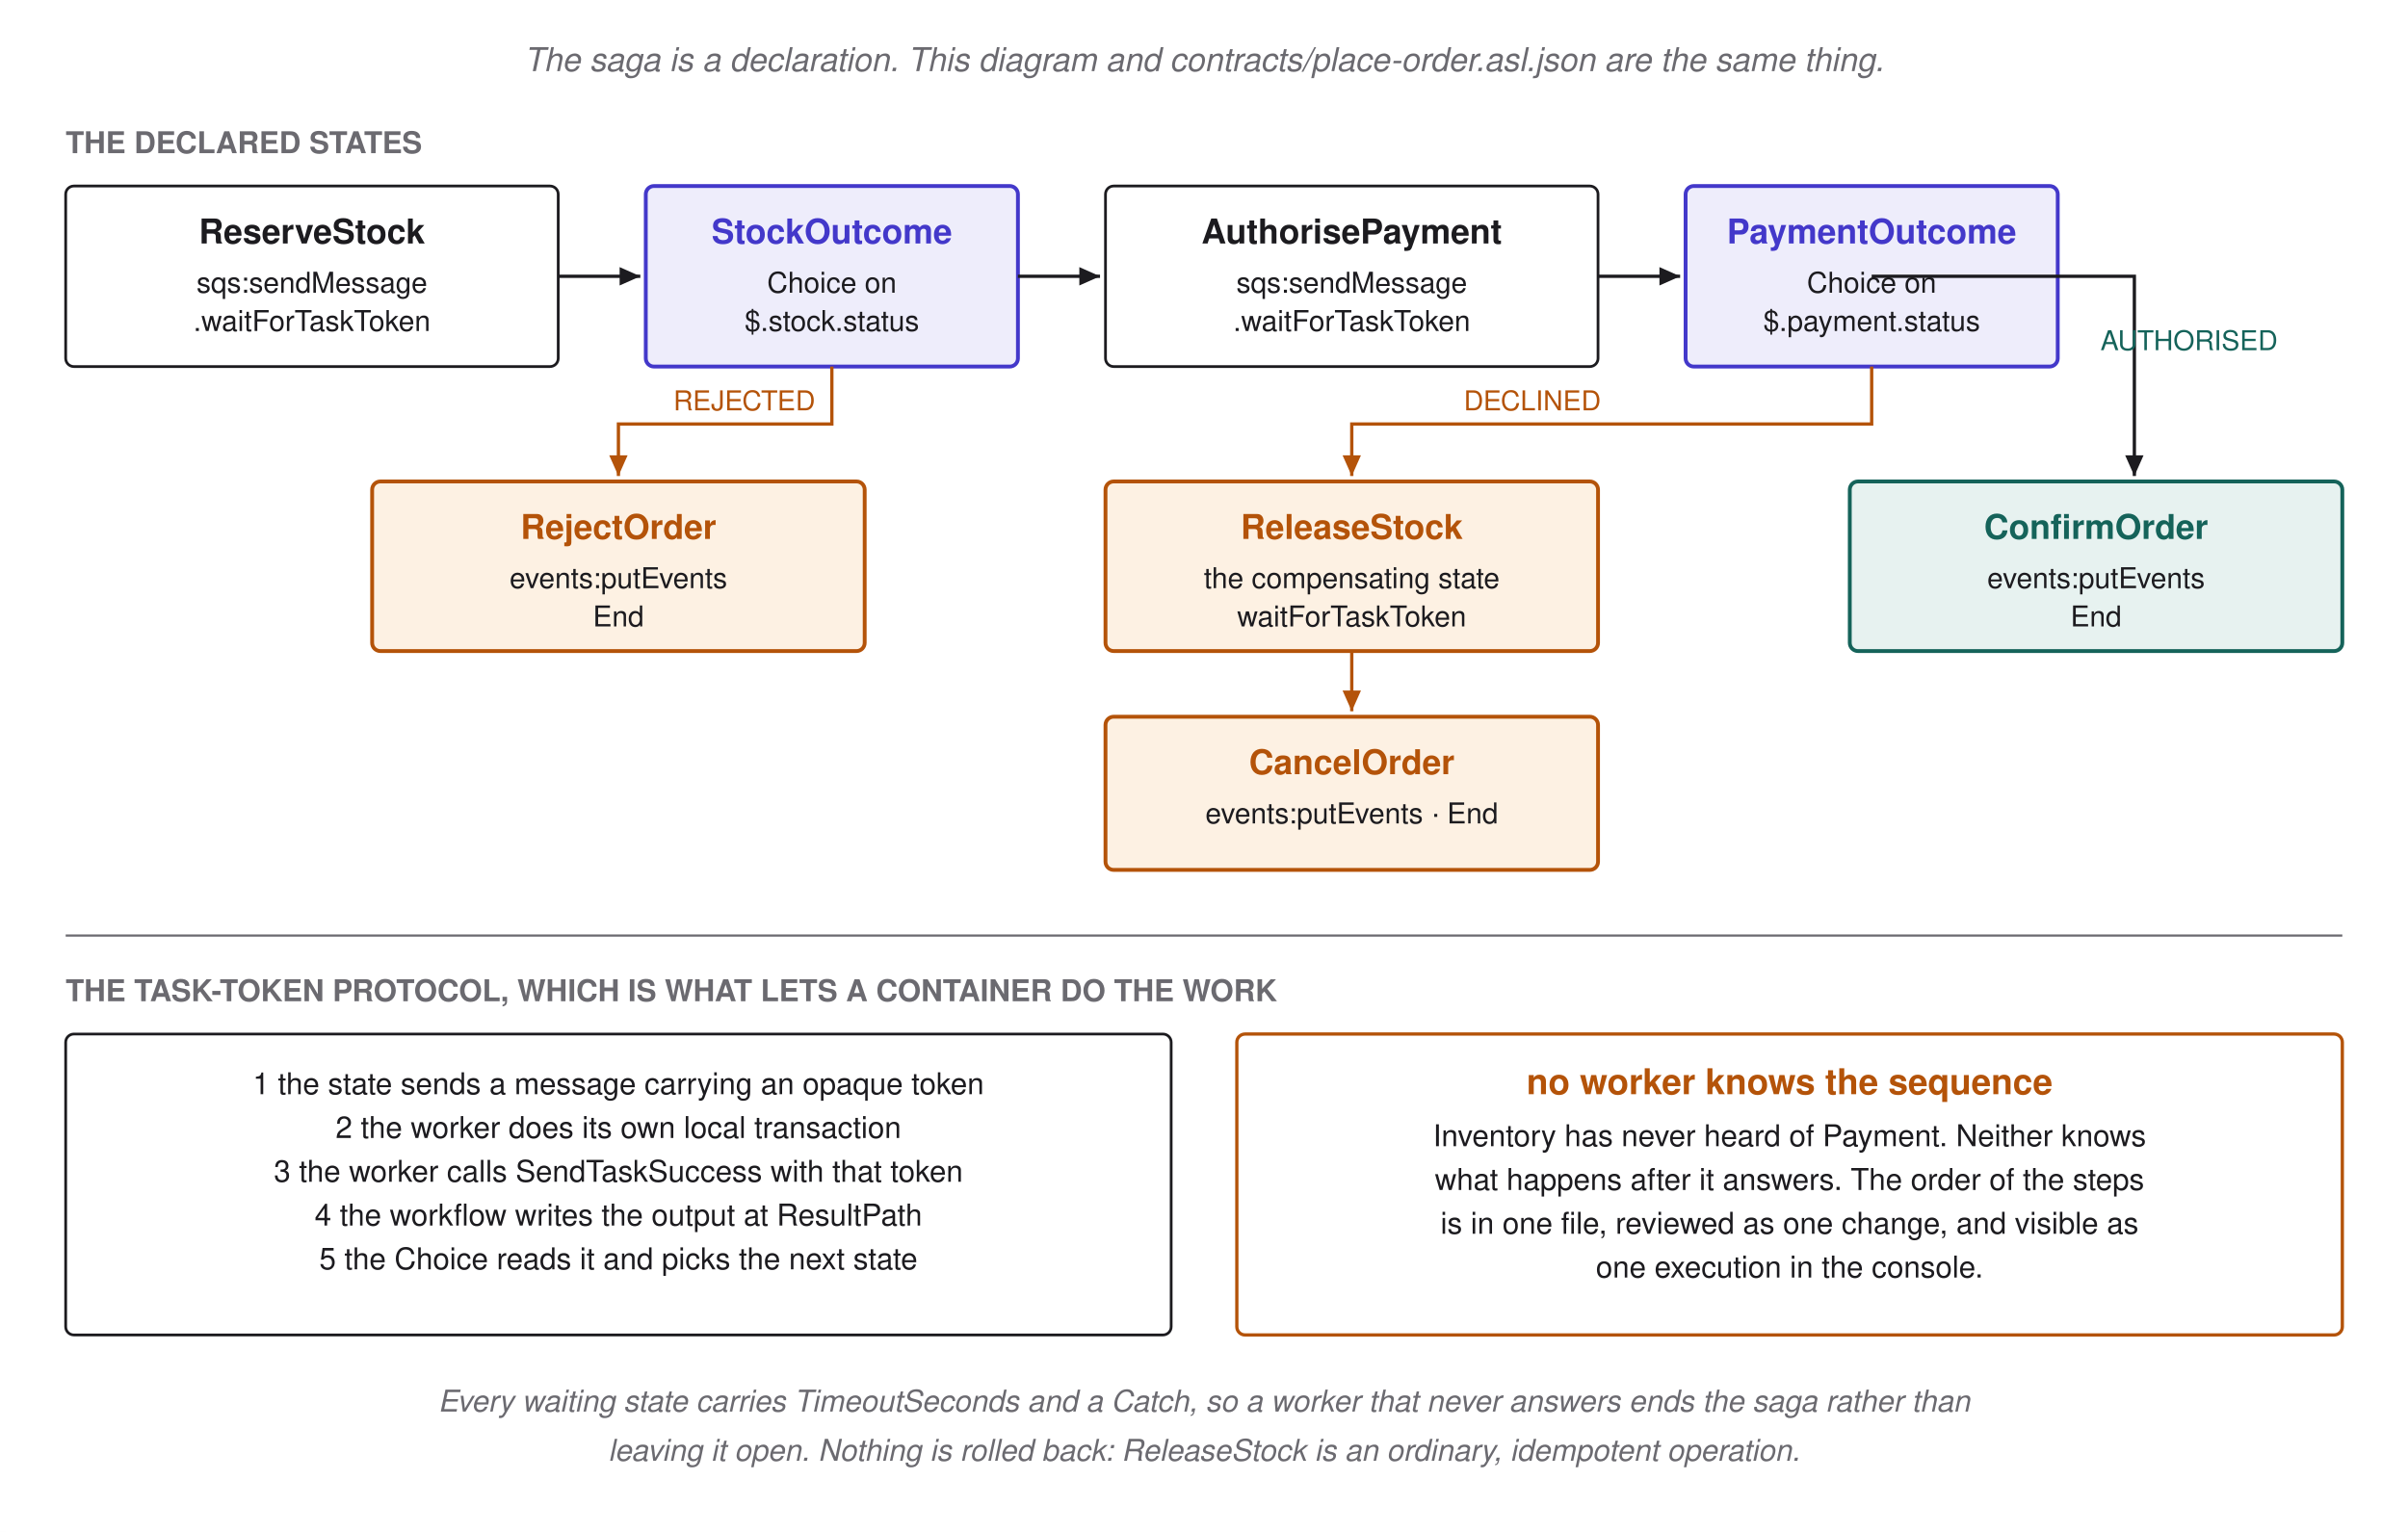
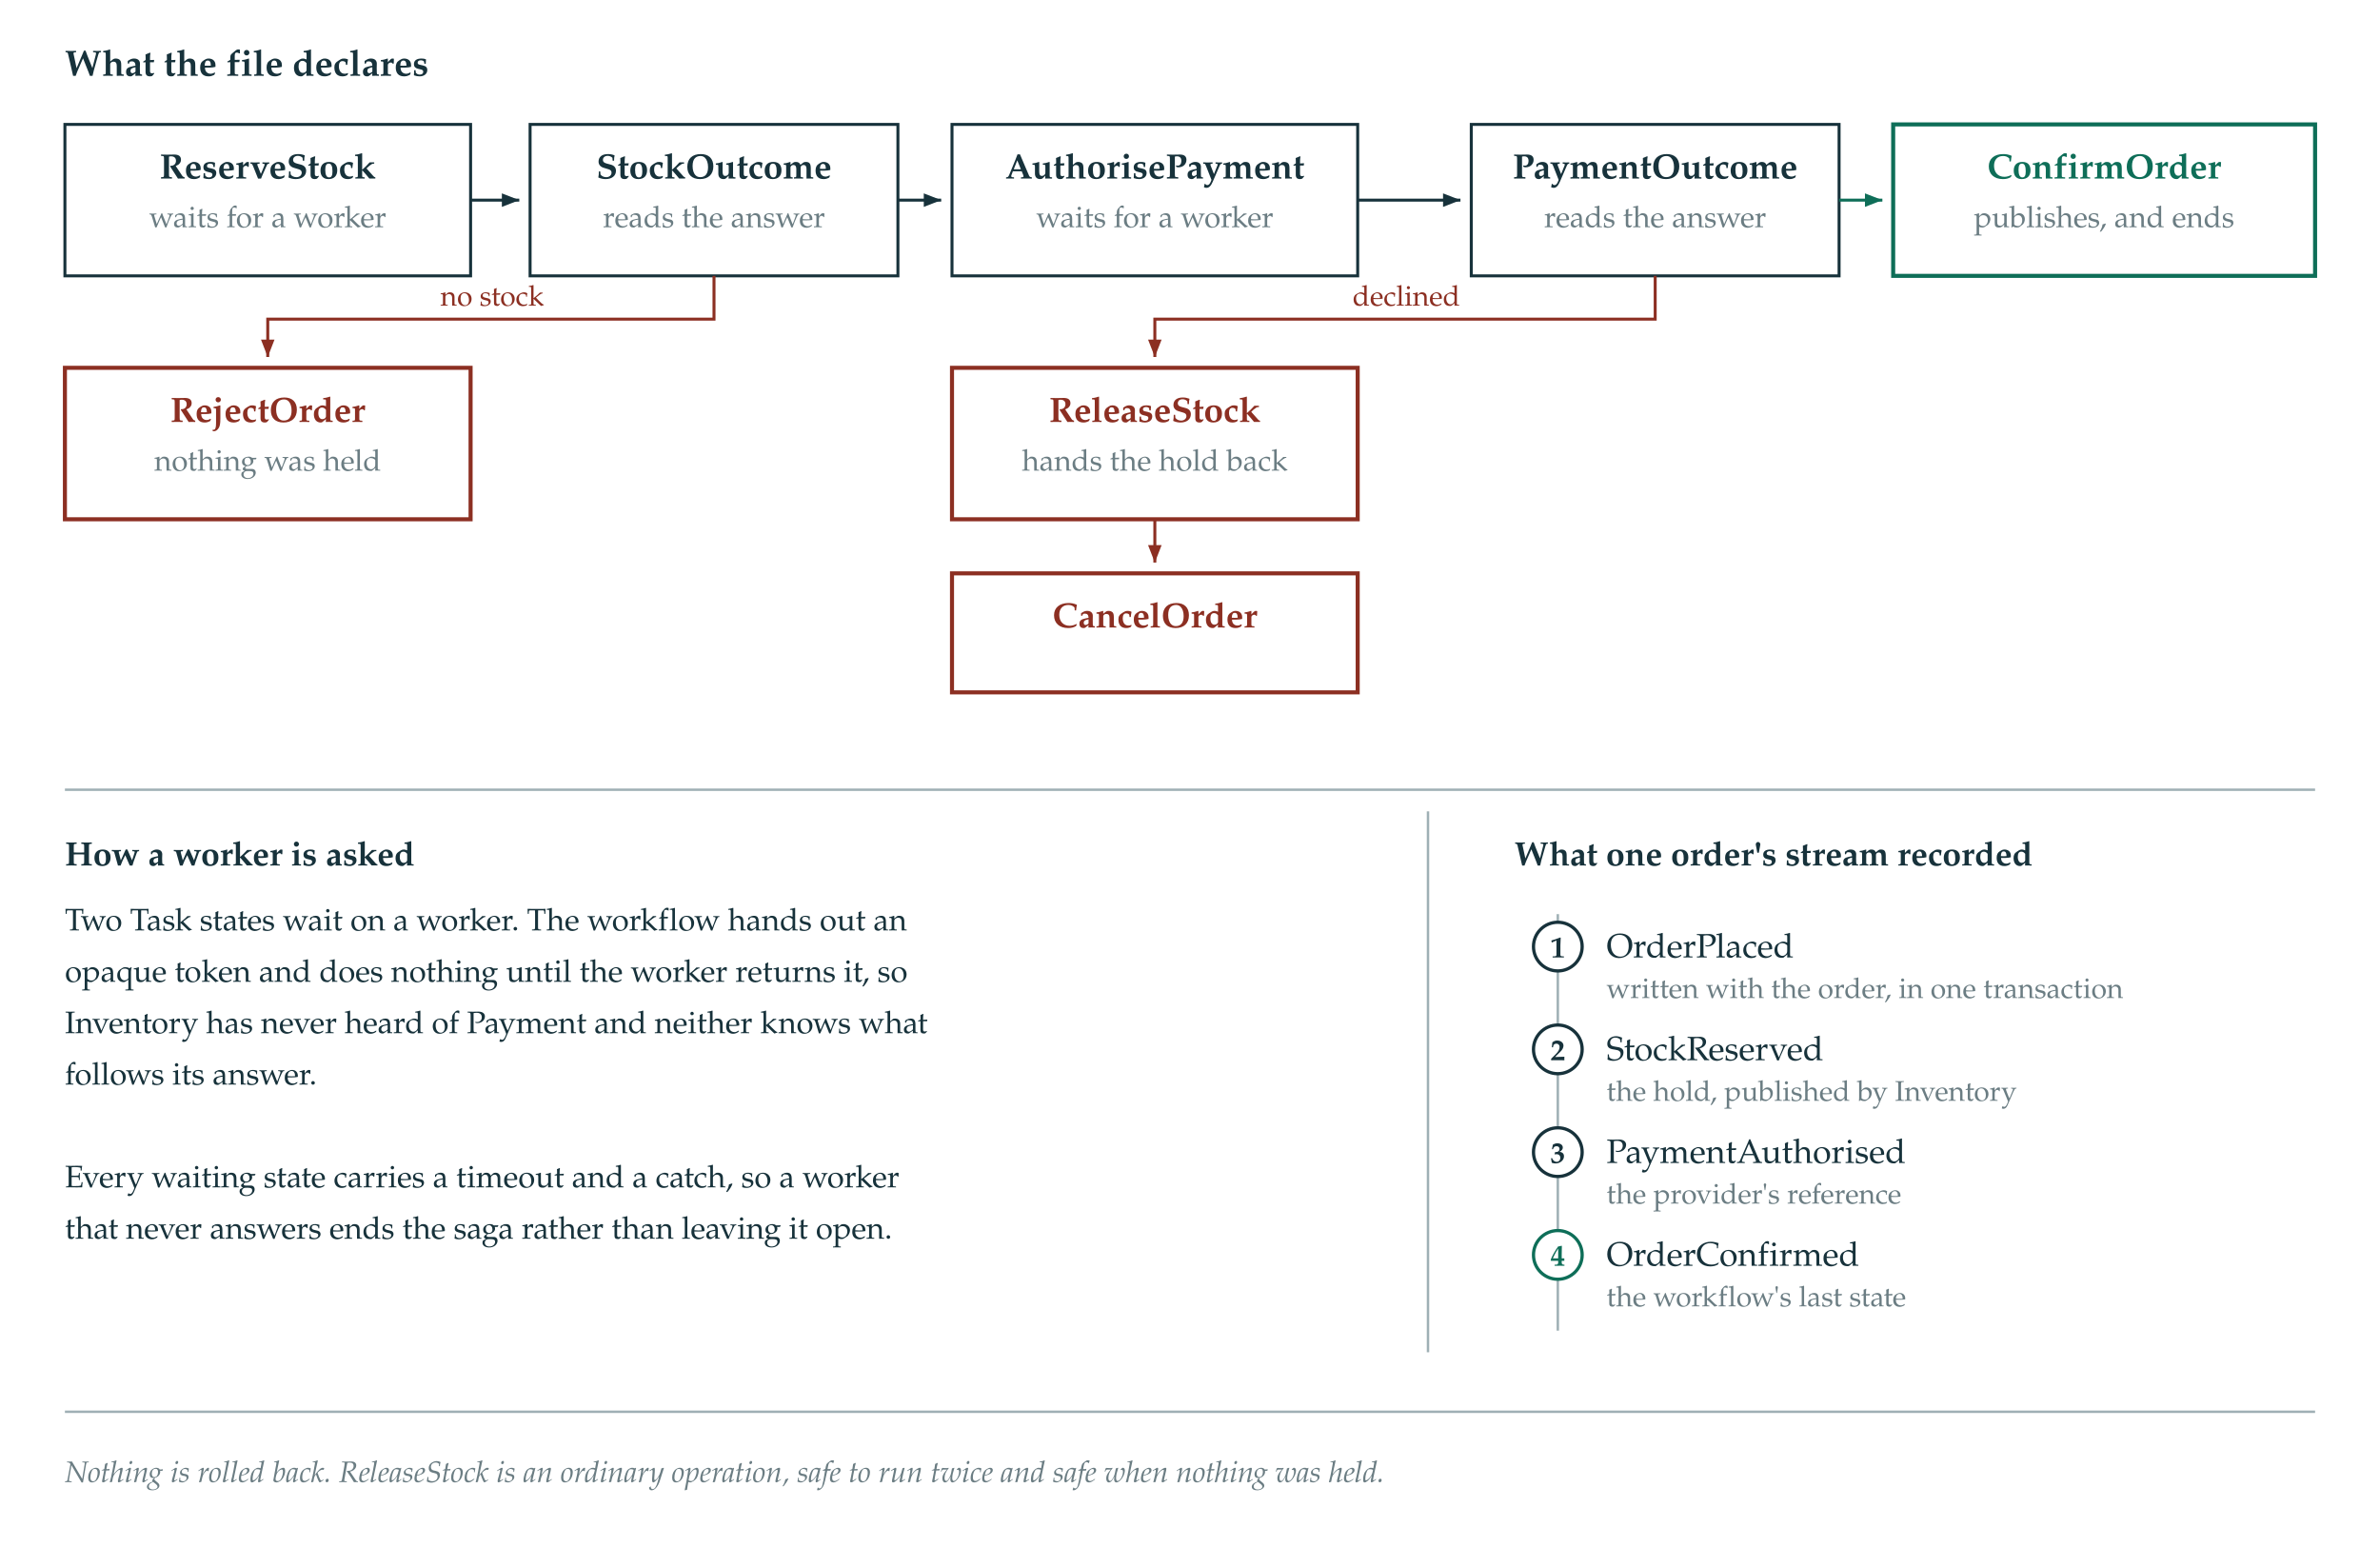
- <svg xmlns="http://www.w3.org/2000/svg" width="880" height="560" viewBox="0 0 880 560" font-family="Helvetica, Arial, sans-serif">
+ <svg xmlns="http://www.w3.org/2000/svg" width="880" height="572" viewBox="0 0 880 572" font-family="Optima, Palatino, serif">
  <defs>
-     <marker id="arrow-ink" viewBox="0 0 10 10" refX="9" refY="5" markerWidth="7" markerHeight="7" orient="auto-start-reverse">
-       <path d="M0,1 L9,5 L0,9 z" fill="#1c1b1f" />
+     <marker id="a-ink" viewBox="0 0 10 10" refX="9" refY="5" markerWidth="6.5" markerHeight="6.5" orient="auto-start-reverse">
+       <path d="M0,1.5 L9,5 L0,8.5 z" fill="#17323b" />
    </marker>
-     <marker id="arrow-grey" viewBox="0 0 10 10" refX="9" refY="5" markerWidth="7" markerHeight="7" orient="auto-start-reverse">
-       <path d="M0,1 L9,5 L0,9 z" fill="#6b6a70" />
+     <marker id="a-rule" viewBox="0 0 10 10" refX="9" refY="5" markerWidth="6.5" markerHeight="6.5" orient="auto-start-reverse">
+       <path d="M0,1.5 L9,5 L0,8.5 z" fill="#9fb0b5" />
    </marker>
-     <marker id="arrow-accent" viewBox="0 0 10 10" refX="9" refY="5" markerWidth="7" markerHeight="7" orient="auto-start-reverse">
-       <path d="M0,1 L9,5 L0,9 z" fill="#b45309" />
+     <marker id="a-quiet" viewBox="0 0 10 10" refX="9" refY="5" markerWidth="6.5" markerHeight="6.5" orient="auto-start-reverse">
+       <path d="M0,1.5 L9,5 L0,8.5 z" fill="#6b7d83" />
    </marker>
-     <marker id="arrow-amber" viewBox="0 0 10 10" refX="9" refY="5" markerWidth="7" markerHeight="7" orient="auto-start-reverse">
-       <path d="M0,1 L9,5 L0,9 z" fill="#8a6d1f" />
+     <marker id="a-commit" viewBox="0 0 10 10" refX="9" refY="5" markerWidth="6.5" markerHeight="6.5" orient="auto-start-reverse">
+       <path d="M0,1.5 L9,5 L0,8.5 z" fill="#0e6e58" />
    </marker>
-     <marker id="arrow-blue" viewBox="0 0 10 10" refX="9" refY="5" markerWidth="7" markerHeight="7" orient="auto-start-reverse">
-       <path d="M0,1 L9,5 L0,9 z" fill="#4338ca" />
-     </marker>
-     <marker id="arrow-green" viewBox="0 0 10 10" refX="9" refY="5" markerWidth="7" markerHeight="7" orient="auto-start-reverse">
-       <path d="M0,1 L9,5 L0,9 z" fill="#15635a" />
+     <marker id="a-undo" viewBox="0 0 10 10" refX="9" refY="5" markerWidth="6.5" markerHeight="6.5" orient="auto-start-reverse">
+       <path d="M0,1.5 L9,5 L0,8.5 z" fill="#8c2f22" />
    </marker>
  </defs>
-   <rect width="880" height="560" fill="white" />
-   <rect x="0" y="0" width="880" height="560" rx="3" fill="#ffffff" stroke="#ffffff" stroke-width="0" />
-   <text x="440" y="26" font-size="12" text-anchor="middle" fill="#6b6a70" font-style="italic">The saga is a declaration. This diagram and contracts/place-order.asl.json are the same thing.</text>
-   <text x="24" y="56" font-size="11" text-anchor="start" fill="#6b6a70" font-weight="bold">THE DECLARED STATES</text>
-   <rect x="24" y="68" width="180" height="66" rx="3" fill="#ffffff" stroke="#1c1b1f" stroke-width="1.0" />
-   <text x="114.0" y="89" font-size="12.5" text-anchor="middle" fill="#1c1b1f" font-weight="bold">ReserveStock</text>
-   <text x="114.0" y="107" font-size="10.5" text-anchor="middle" fill="#1c1b1f">sqs:sendMessage</text>
-   <text x="114.0" y="121" font-size="10.5" text-anchor="middle" fill="#1c1b1f">.waitForTaskToken</text>
-   <rect x="236" y="68" width="136" height="66" rx="3" fill="#eeedfb" stroke="#4338ca" stroke-width="1.4" />
-   <text x="304.0" y="89" font-size="12.5" text-anchor="middle" fill="#4338ca" font-weight="bold">StockOutcome</text>
-   <text x="304.0" y="107" font-size="10.5" text-anchor="middle" fill="#1c1b1f">Choice on</text>
-   <text x="304.0" y="121" font-size="10.5" text-anchor="middle" fill="#1c1b1f">$.stock.status</text>
-   <rect x="404" y="68" width="180" height="66" rx="3" fill="#ffffff" stroke="#1c1b1f" stroke-width="1.0" />
-   <text x="494.0" y="89" font-size="12.5" text-anchor="middle" fill="#1c1b1f" font-weight="bold">AuthorisePayment</text>
-   <text x="494.0" y="107" font-size="10.5" text-anchor="middle" fill="#1c1b1f">sqs:sendMessage</text>
-   <text x="494.0" y="121" font-size="10.5" text-anchor="middle" fill="#1c1b1f">.waitForTaskToken</text>
-   <rect x="616" y="68" width="136" height="66" rx="3" fill="#eeedfb" stroke="#4338ca" stroke-width="1.4" />
-   <text x="684.0" y="89" font-size="12.5" text-anchor="middle" fill="#4338ca" font-weight="bold">PaymentOutcome</text>
-   <text x="684.0" y="107" font-size="10.5" text-anchor="middle" fill="#1c1b1f">Choice on</text>
-   <text x="684.0" y="121" font-size="10.5" text-anchor="middle" fill="#1c1b1f">$.payment.status</text>
-   <line x1="204" y1="101" x2="234" y2="101" stroke="#1c1b1f" stroke-width="1.2" marker-end="url(#arrow-ink)" />
-   <line x1="372" y1="101" x2="402" y2="101" stroke="#1c1b1f" stroke-width="1.2" marker-end="url(#arrow-ink)" />
-   <line x1="584" y1="101" x2="614" y2="101" stroke="#1c1b1f" stroke-width="1.2" marker-end="url(#arrow-ink)" />
-   <rect x="676" y="176" width="180" height="62" rx="3" fill="#e7f2f0" stroke="#15635a" stroke-width="1.4" />
-   <text x="766.0" y="197" font-size="12.5" text-anchor="middle" fill="#15635a" font-weight="bold">ConfirmOrder</text>
-   <text x="766.0" y="215" font-size="10.5" text-anchor="middle" fill="#1c1b1f">events:putEvents</text>
-   <text x="766.0" y="229" font-size="10.5" text-anchor="middle" fill="#1c1b1f">End</text>
-   <polyline points="684,101 780,101 780,174" fill="none" stroke="#1c1b1f" stroke-width="1.2" marker-end="url(#arrow-ink)" />
-   <text x="800" y="128" font-size="10" text-anchor="middle" fill="#15635a">AUTHORISED</text>
-   <rect x="404" y="176" width="180" height="62" rx="3" fill="#fdf1e3" stroke="#b45309" stroke-width="1.4" />
-   <text x="494.0" y="197" font-size="12.5" text-anchor="middle" fill="#b45309" font-weight="bold">ReleaseStock</text>
-   <text x="494.0" y="215" font-size="10.5" text-anchor="middle" fill="#1c1b1f">the compensating state</text>
-   <text x="494.0" y="229" font-size="10.5" text-anchor="middle" fill="#1c1b1f">waitForTaskToken</text>
-   <polyline points="684,134 684,155 494,155 494,174" fill="none" stroke="#b45309" stroke-width="1.2" marker-end="url(#arrow-accent)" />
-   <text x="560" y="150" font-size="10" text-anchor="middle" fill="#b45309">DECLINED</text>
-   <rect x="404" y="262" width="180" height="56" rx="3" fill="#fdf1e3" stroke="#b45309" stroke-width="1.4" />
-   <text x="494.0" y="283" font-size="12.5" text-anchor="middle" fill="#b45309" font-weight="bold">CancelOrder</text>
-   <text x="494.0" y="301" font-size="10.5" text-anchor="middle" fill="#1c1b1f">events:putEvents · End</text>
-   <line x1="494" y1="238" x2="494" y2="260" stroke="#b45309" stroke-width="1.2" marker-end="url(#arrow-accent)" />
-   <rect x="136" y="176" width="180" height="62" rx="3" fill="#fdf1e3" stroke="#b45309" stroke-width="1.4" />
-   <text x="226.0" y="197" font-size="12.5" text-anchor="middle" fill="#b45309" font-weight="bold">RejectOrder</text>
-   <text x="226.0" y="215" font-size="10.5" text-anchor="middle" fill="#1c1b1f">events:putEvents</text>
-   <text x="226.0" y="229" font-size="10.5" text-anchor="middle" fill="#1c1b1f">End</text>
-   <polyline points="304,134 304,155 226,155 226,174" fill="none" stroke="#b45309" stroke-width="1.2" marker-end="url(#arrow-accent)" />
-   <text x="272" y="150" font-size="10" text-anchor="middle" fill="#b45309">REJECTED</text>
-   <line x1="24" y1="342" x2="856" y2="342" stroke="#6b6a70" stroke-width="0.8" />
-   <text x="24" y="366" font-size="11" text-anchor="start" fill="#6b6a70" font-weight="bold">THE TASK-TOKEN PROTOCOL, WHICH IS WHAT LETS A CONTAINER DO THE WORK</text>
-   <rect x="24" y="378" width="404" height="110" rx="3" fill="#ffffff" stroke="#1c1b1f" stroke-width="1.0" />
-   <text x="226" y="400" font-size="11" text-anchor="middle" fill="#1c1b1f">1  the state sends a message carrying an opaque token</text>
-   <text x="226" y="416" font-size="11" text-anchor="middle" fill="#1c1b1f">2  the worker does its own local transaction</text>
-   <text x="226" y="432" font-size="11" text-anchor="middle" fill="#1c1b1f">3  the worker calls SendTaskSuccess with that token</text>
-   <text x="226" y="448" font-size="11" text-anchor="middle" fill="#1c1b1f">4  the workflow writes the output at ResultPath</text>
-   <text x="226" y="464" font-size="11" text-anchor="middle" fill="#1c1b1f">5  the Choice reads it and picks the next state</text>
-   <rect x="452" y="378" width="404" height="110" rx="3" fill="#ffffff" stroke="#b45309" stroke-width="1.2" />
-   <text x="654" y="400" font-size="13" text-anchor="middle" fill="#b45309" font-weight="bold">no worker knows the sequence</text>
-   <text x="654" y="419" font-size="11" text-anchor="middle" fill="#1c1b1f">Inventory has never heard of Payment. Neither knows</text>
-   <text x="654" y="435" font-size="11" text-anchor="middle" fill="#1c1b1f">what happens after it answers. The order of the steps</text>
-   <text x="654" y="451" font-size="11" text-anchor="middle" fill="#1c1b1f">is in one file, reviewed as one change, and visible as</text>
-   <text x="654" y="467" font-size="11" text-anchor="middle" fill="#1c1b1f">one execution in the console.</text>
-   <text x="440" y="516" font-size="11" text-anchor="middle" fill="#6b6a70" font-style="italic">Every waiting state carries TimeoutSeconds and a Catch, so a worker that never answers ends the saga rather than</text>
-   <text x="440" y="534" font-size="11" text-anchor="middle" fill="#6b6a70" font-style="italic">leaving it open. Nothing is rolled back: ReleaseStock is an ordinary, idempotent operation.</text>
+   <rect width="880" height="572" fill="white" />
+   <text x="24" y="28" font-size="13.5" text-anchor="start" fill="#17323b" font-weight="600">What the file declares</text>
+   <rect x="24" y="46" width="150" height="56" fill="#ffffff" stroke="#17323b" stroke-width="1.1" />
+   <text x="99.0" y="66" font-size="13" text-anchor="middle" fill="#17323b" font-weight="600">ReserveStock</text>
+   <text x="99.0" y="84" font-size="11" text-anchor="middle" fill="#6b7d83">waits for a worker</text>
+   <rect x="196" y="46" width="136" height="56" fill="#ffffff" stroke="#17323b" stroke-width="1.1" />
+   <text x="264.0" y="66" font-size="13" text-anchor="middle" fill="#17323b" font-weight="600">StockOutcome</text>
+   <text x="264.0" y="84" font-size="11" text-anchor="middle" fill="#6b7d83">reads the answer</text>
+   <rect x="352" y="46" width="150" height="56" fill="#ffffff" stroke="#17323b" stroke-width="1.1" />
+   <text x="427.0" y="66" font-size="13" text-anchor="middle" fill="#17323b" font-weight="600">AuthorisePayment</text>
+   <text x="427.0" y="84" font-size="11" text-anchor="middle" fill="#6b7d83">waits for a worker</text>
+   <rect x="544" y="46" width="136" height="56" fill="#ffffff" stroke="#17323b" stroke-width="1.1" />
+   <text x="612.0" y="66" font-size="13" text-anchor="middle" fill="#17323b" font-weight="600">PaymentOutcome</text>
+   <text x="612.0" y="84" font-size="11" text-anchor="middle" fill="#6b7d83">reads the answer</text>
+   <line x1="174" y1="74" x2="192" y2="74" stroke="#17323b" stroke-width="1.1" marker-end="url(#a-ink)" />
+   <line x1="332" y1="74" x2="348" y2="74" stroke="#17323b" stroke-width="1.1" marker-end="url(#a-ink)" />
+   <line x1="502" y1="74" x2="540" y2="74" stroke="#17323b" stroke-width="1.1" marker-end="url(#a-ink)" />
+   <rect x="700" y="46" width="156" height="56" fill="#ffffff" stroke="#0e6e58" stroke-width="1.5" />
+   <text x="778.0" y="66" font-size="13" text-anchor="middle" fill="#0e6e58" font-weight="600">ConfirmOrder</text>
+   <text x="778.0" y="84" font-size="11" text-anchor="middle" fill="#6b7d83">publishes, and ends</text>
+   <line x1="680" y1="74" x2="696" y2="74" stroke="#0e6e58" stroke-width="1.1" marker-end="url(#a-commit)" />
+   <rect x="352" y="136" width="150" height="56" fill="#ffffff" stroke="#8c2f22" stroke-width="1.5" />
+   <text x="427.0" y="156" font-size="13" text-anchor="middle" fill="#8c2f22" font-weight="600">ReleaseStock</text>
+   <text x="427.0" y="174" font-size="11" text-anchor="middle" fill="#6b7d83">hands the hold back</text>
+   <polyline points="612,102 612,118 427,118 427,132" fill="none" stroke="#8c2f22" stroke-width="1.1" marker-end="url(#a-undo)" />
+   <text x="520" y="113" font-size="10.5" text-anchor="middle" fill="#8c2f22">declined</text>
+   <rect x="352" y="212" width="150" height="44" fill="#ffffff" stroke="#8c2f22" stroke-width="1.5" />
+   <text x="427.0" y="232" font-size="13" text-anchor="middle" fill="#8c2f22" font-weight="600">CancelOrder</text>
+   <line x1="427" y1="192" x2="427" y2="208" stroke="#8c2f22" stroke-width="1.1" marker-end="url(#a-undo)" />
+   <rect x="24" y="136" width="150" height="56" fill="#ffffff" stroke="#8c2f22" stroke-width="1.5" />
+   <text x="99.0" y="156" font-size="13" text-anchor="middle" fill="#8c2f22" font-weight="600">RejectOrder</text>
+   <text x="99.0" y="174" font-size="11" text-anchor="middle" fill="#6b7d83">nothing was held</text>
+   <polyline points="264,102 264,118 99,118 99,132" fill="none" stroke="#8c2f22" stroke-width="1.1" marker-end="url(#a-undo)" />
+   <text x="182" y="113" font-size="10.5" text-anchor="middle" fill="#8c2f22">no stock</text>
+   <line x1="24" y1="292" x2="856" y2="292" stroke="#9fb0b5" stroke-width="0.9" />
+   <text x="24" y="320" font-size="12.5" text-anchor="start" fill="#17323b" font-weight="600">How a worker is asked</text>
+   <text x="24" y="344" font-size="11.5" text-anchor="start" fill="#17323b">Two Task states wait on a worker. The workflow hands out an</text>
+   <text x="24" y="363" font-size="11.5" text-anchor="start" fill="#17323b">opaque token and does nothing until the worker returns it, so</text>
+   <text x="24" y="382" font-size="11.5" text-anchor="start" fill="#17323b">Inventory has never heard of Payment and neither knows what</text>
+   <text x="24" y="401" font-size="11.5" text-anchor="start" fill="#17323b">follows its answer.</text>
+   <text x="24" y="420" font-size="11.5" text-anchor="start" fill="#17323b" />
+   <text x="24" y="439" font-size="11.5" text-anchor="start" fill="#17323b">Every waiting state carries a timeout and a catch, so a worker</text>
+   <text x="24" y="458" font-size="11.5" text-anchor="start" fill="#17323b">that never answers ends the saga rather than leaving it open.</text>
+   <line x1="528" y1="300" x2="528" y2="500" stroke="#9fb0b5" stroke-width="0.9" />
+   <text x="560" y="320" font-size="12.5" text-anchor="start" fill="#17323b" font-weight="600">What one order's stream recorded</text>
+   <line x1="576" y1="338" x2="576" y2="492" stroke="#9fb0b5" stroke-width="0.9" />
+   <circle cx="576" cy="350" r="9" fill="#ffffff" stroke="#17323b" stroke-width="1.2" />
+   <text x="576" y="354" font-size="11" text-anchor="middle" fill="#17323b" font-weight="600">1</text>
+   <text x="594" y="354" font-size="12.5" text-anchor="start" fill="#17323b">OrderPlaced</text>
+   <text x="594" y="369" font-size="10.5" text-anchor="start" fill="#6b7d83">written with the order, in one transaction</text>
+   <circle cx="576" cy="388" r="9" fill="#ffffff" stroke="#17323b" stroke-width="1.2" />
+   <text x="576" y="392" font-size="11" text-anchor="middle" fill="#17323b" font-weight="600">2</text>
+   <text x="594" y="392" font-size="12.5" text-anchor="start" fill="#17323b">StockReserved</text>
+   <text x="594" y="407" font-size="10.5" text-anchor="start" fill="#6b7d83">the hold, published by Inventory</text>
+   <circle cx="576" cy="426" r="9" fill="#ffffff" stroke="#17323b" stroke-width="1.2" />
+   <text x="576" y="430" font-size="11" text-anchor="middle" fill="#17323b" font-weight="600">3</text>
+   <text x="594" y="430" font-size="12.5" text-anchor="start" fill="#17323b">PaymentAuthorised</text>
+   <text x="594" y="445" font-size="10.5" text-anchor="start" fill="#6b7d83">the provider's reference</text>
+   <circle cx="576" cy="464" r="9" fill="#ffffff" stroke="#0e6e58" stroke-width="1.2" />
+   <text x="576" y="468" font-size="11" text-anchor="middle" fill="#0e6e58" font-weight="600">4</text>
+   <text x="594" y="468" font-size="12.5" text-anchor="start" fill="#17323b">OrderConfirmed</text>
+   <text x="594" y="483" font-size="10.5" text-anchor="start" fill="#6b7d83">the workflow's last state</text>
+   <line x1="24" y1="522" x2="856" y2="522" stroke="#9fb0b5" stroke-width="0.9" />
+   <text x="24" y="548" font-size="11" text-anchor="start" fill="#6b7d83" font-style="italic">Nothing is rolled back. ReleaseStock is an ordinary operation, safe to run twice and safe when nothing was held.</text>
</svg>
